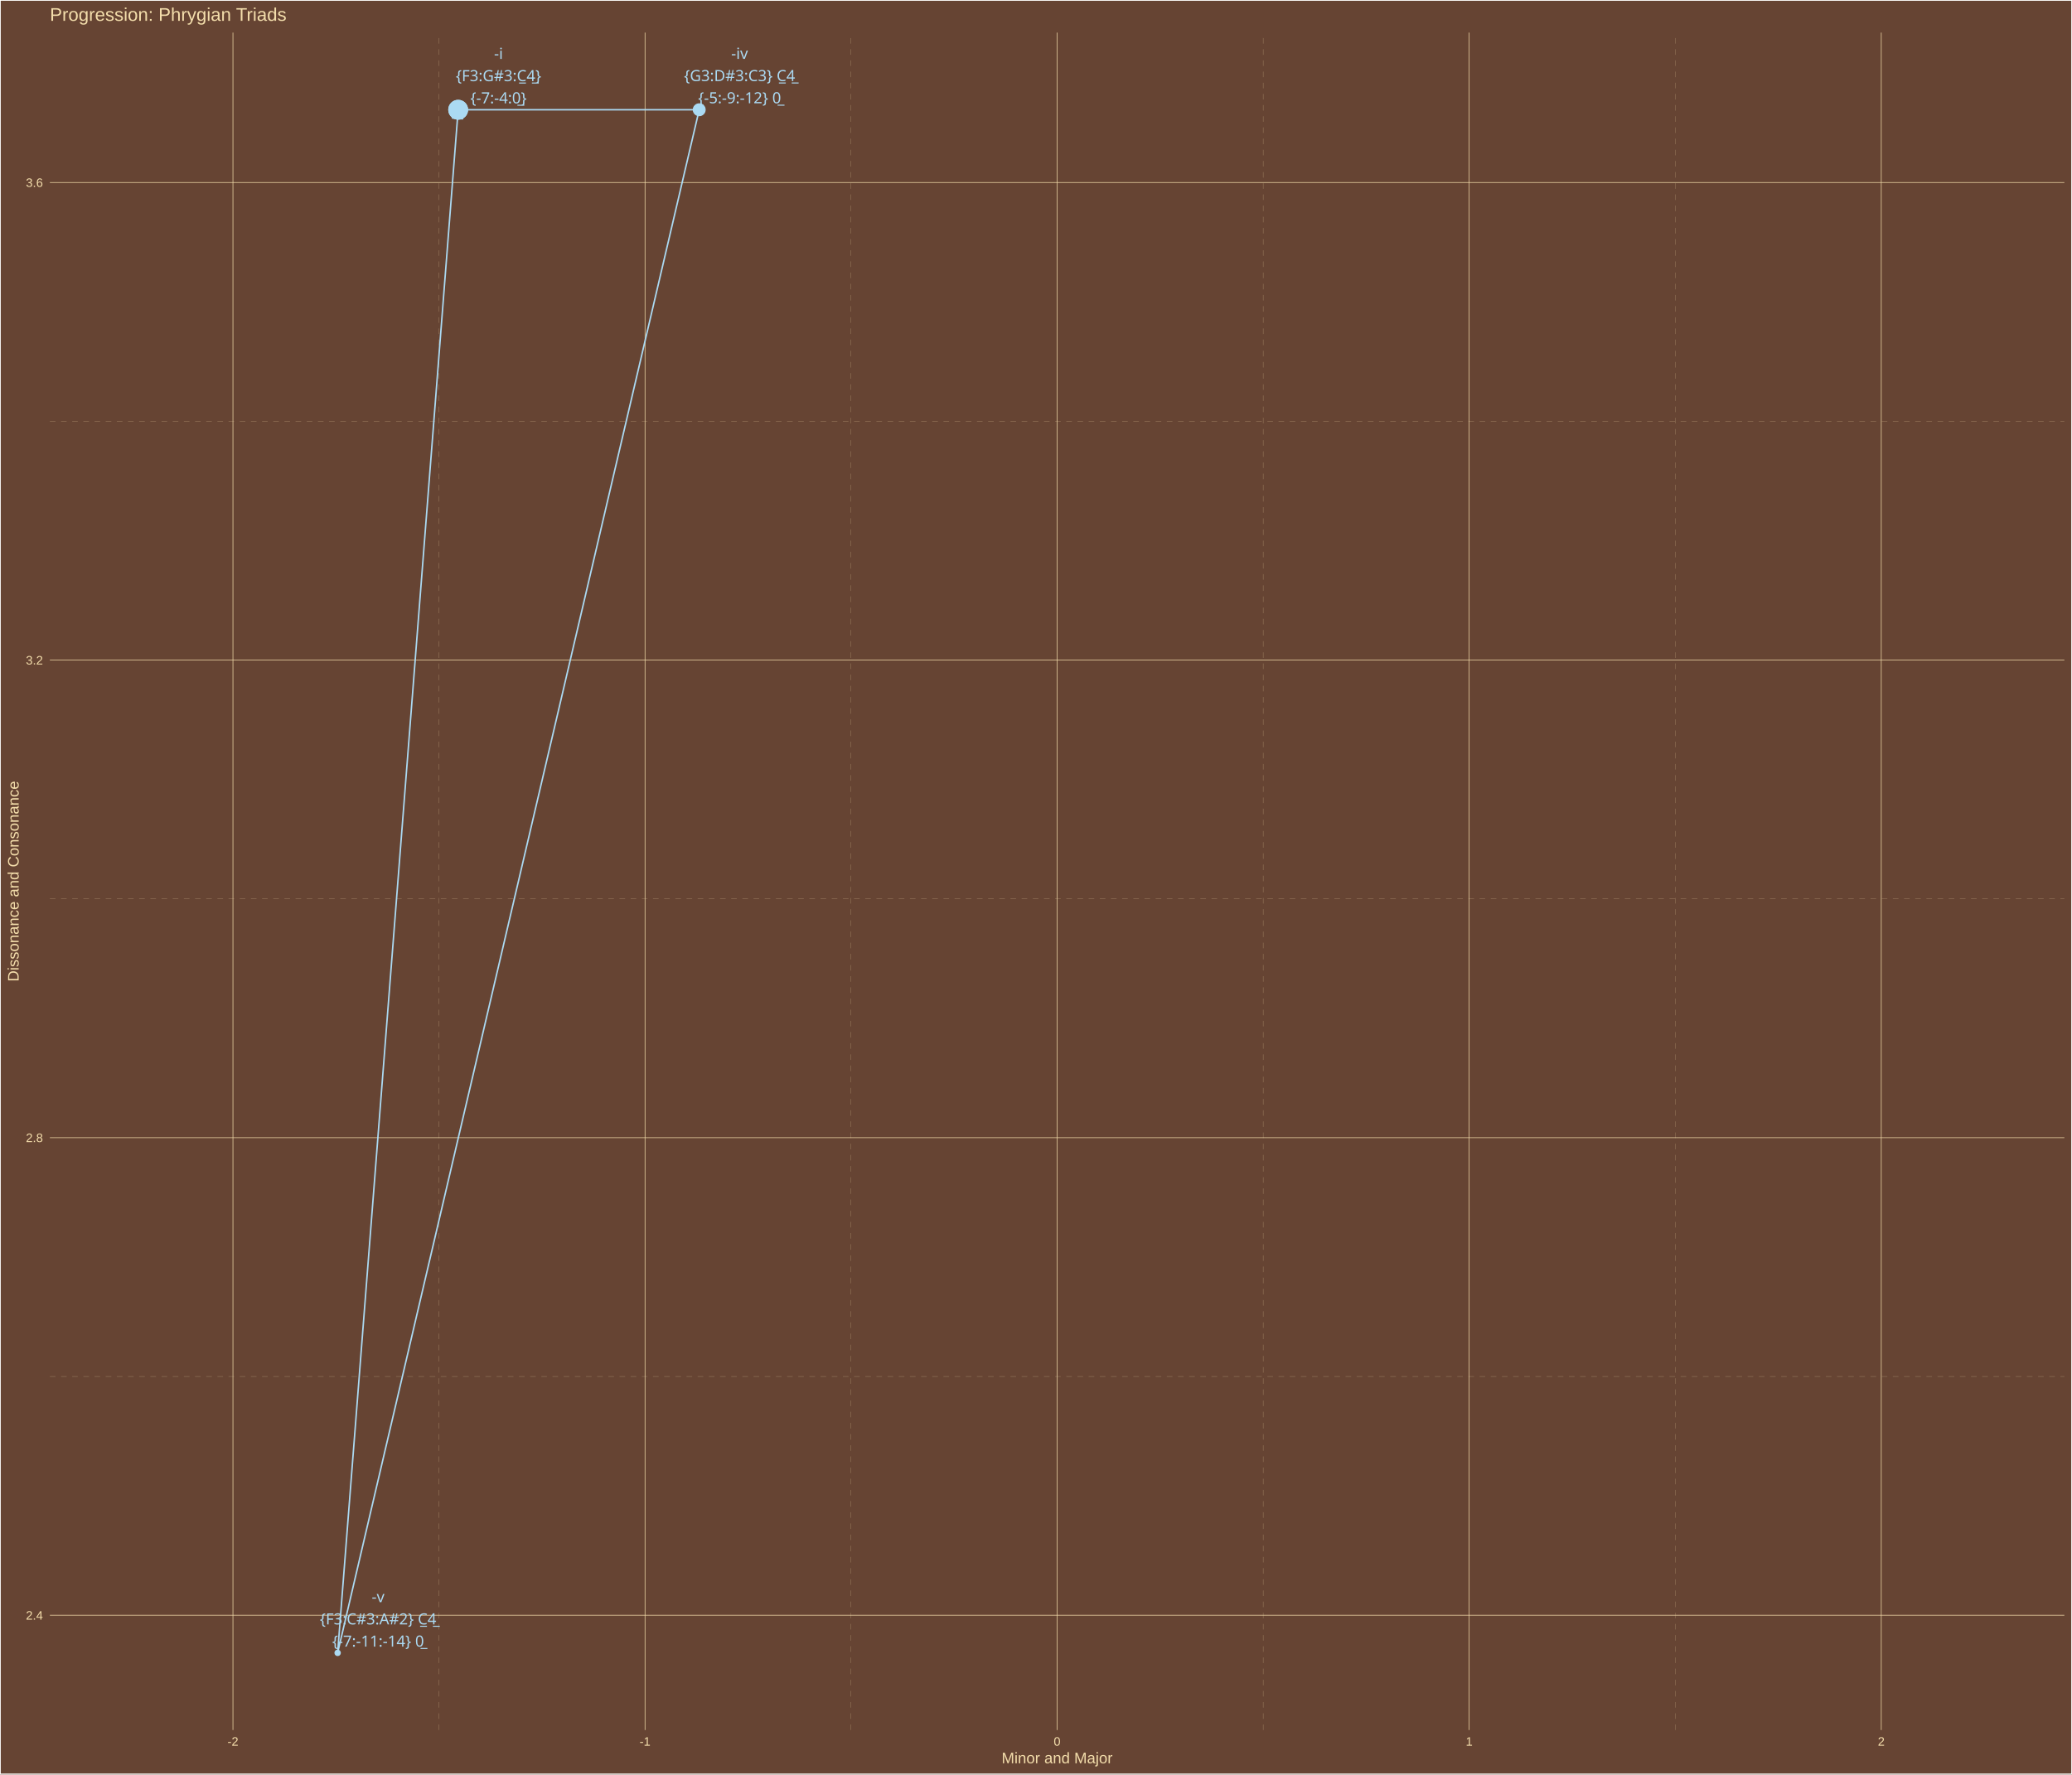
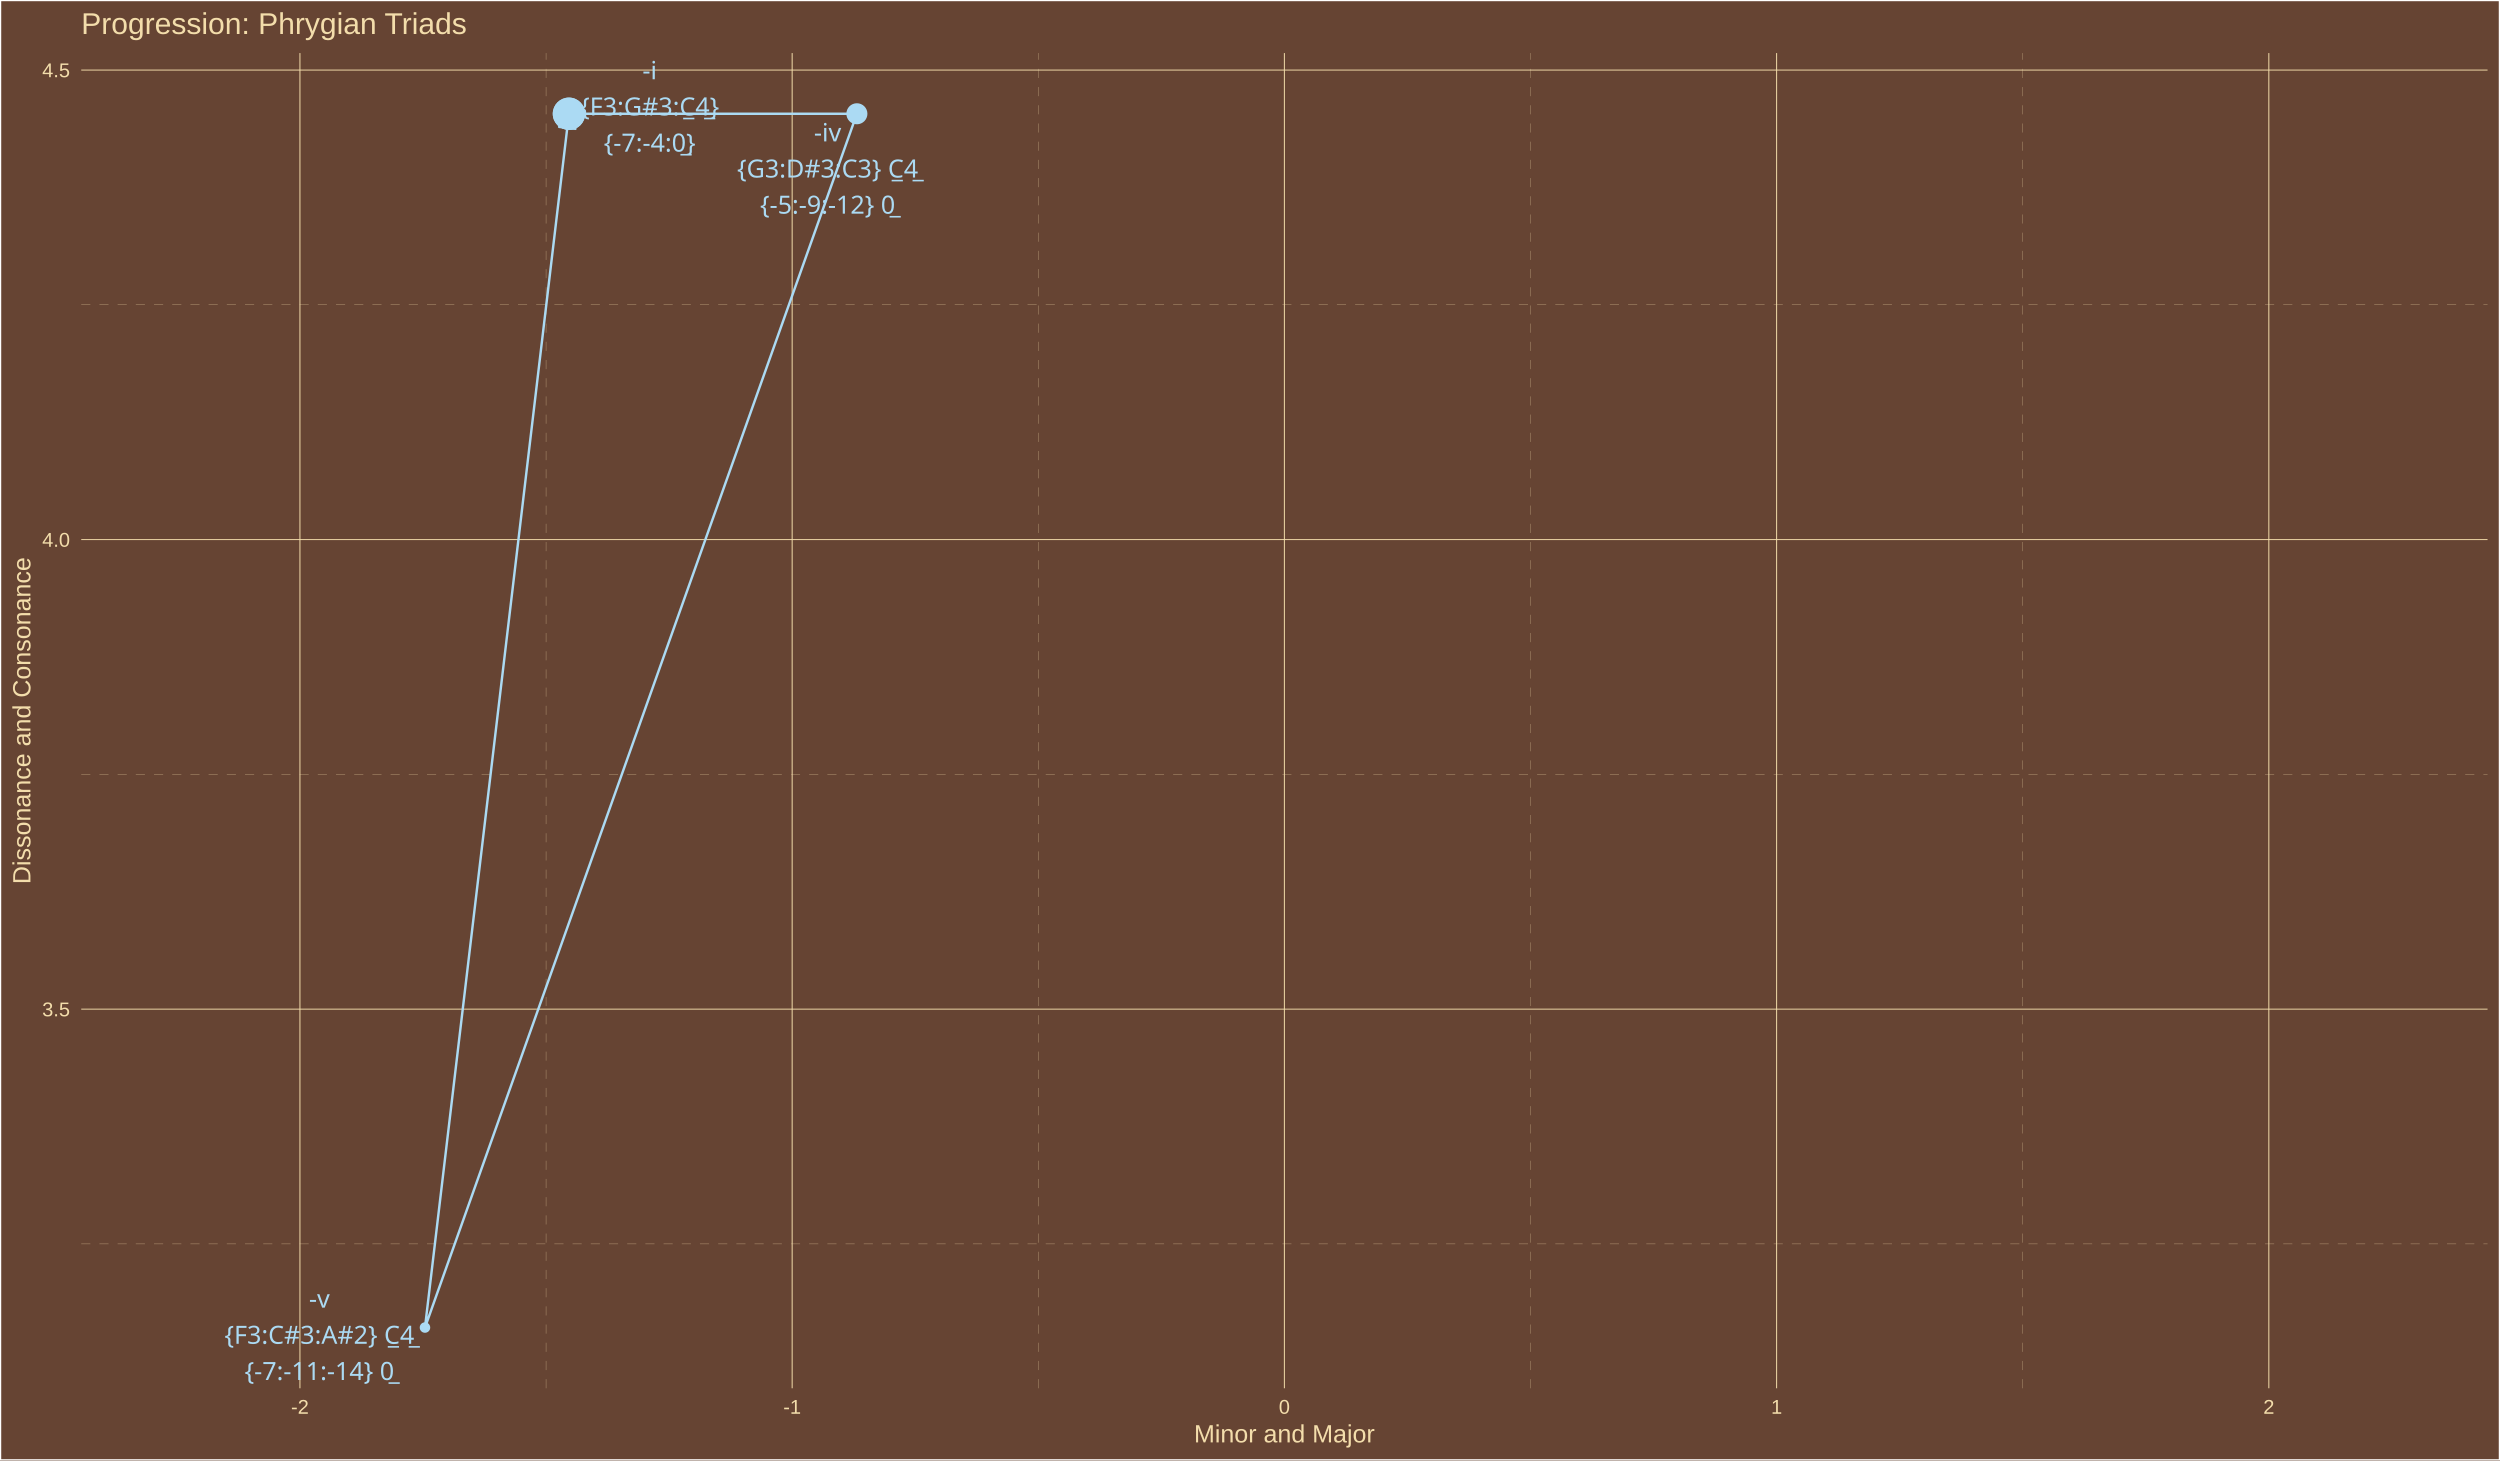
- <svg xmlns="http://www.w3.org/2000/svg" class="svglite" width="1484.00pt" height="1271.00pt" viewBox="0 0 1484.00 1271.00">
+ <svg xmlns="http://www.w3.org/2000/svg" class="svglite" width="1099.00pt" height="642.00pt" viewBox="0 0 1099.00 642.00">
  <defs>
    <style type="text/css">
    .svglite line, .svglite polyline, .svglite polygon, .svglite path, .svglite rect, .svglite circle {
      fill: none;
      stroke: #000000;
      stroke-linecap: round;
      stroke-linejoin: round;
      stroke-miterlimit: 10.00;
    }
    .svglite text {
      white-space: pre;
    }
  </style>
  </defs>
  <rect width="100%" height="100%" style="stroke: none; fill: #664433;" />
  <defs>
-     <clipPath id="cpMC4wMHwxNDg0LjAwfDAuMDB8MTI3MS4wMA==">
-       <rect x="0.00" y="0.00" width="1484.00" height="1271.00" />
+     <clipPath id="cpMC4wMHwxMDk5LjAwfDAuMDB8NjQyLjAw">
+       <rect x="0.00" y="0.00" width="1099.00" height="642.00" />
    </clipPath>
  </defs>
-   <g clip-path="url(#cpMC4wMHwxNDg0LjAwfDAuMDB8MTI3MS4wMA==)">
-     <rect x="0.00" y="0.00" width="1484.00" height="1271.00" style="stroke-width: 1.07; stroke: #FFFFFF; fill: #664433;" />
+   <g clip-path="url(#cpMC4wMHwxMDk5LjAwfDAuMDB8NjQyLjAw)">
+     <rect x="0.00" y="0.00" width="1099.00" height="642.00" style="stroke-width: 1.07; stroke: #FFFFFF; fill: #664433;" />
  </g>
  <defs>
-     <clipPath id="cpMzUuNzF8MTQ3OC41MnwyMy4zNHwxMjM5LjI3">
-       <rect x="35.71" y="23.34" width="1442.81" height="1215.93" />
+     <clipPath id="cpMzUuNzF8MTA5My41MnwyMy4zNHw2MTAuMjc=">
+       <rect x="35.71" y="23.34" width="1057.81" height="586.93" />
    </clipPath>
  </defs>
-   <g clip-path="url(#cpMzUuNzF8MTQ3OC41MnwyMy4zNHwxMjM5LjI3)">
-     <rect x="35.71" y="23.34" width="1442.81" height="1215.93" style="stroke-width: 1.07; stroke: none; fill: #664433;" />
-     <polyline points="35.71,985.99 1478.52,985.99 " style="stroke-width: 0.11; stroke: #F3DDAB; stroke-dasharray: 4.00,4.00; stroke-linecap: butt;" />
-     <polyline points="35.71,643.89 1478.52,643.89 " style="stroke-width: 0.11; stroke: #F3DDAB; stroke-dasharray: 4.00,4.00; stroke-linecap: butt;" />
-     <polyline points="35.71,301.79 1478.52,301.79 " style="stroke-width: 0.11; stroke: #F3DDAB; stroke-dasharray: 4.00,4.00; stroke-linecap: butt;" />
-     <polyline points="314.41,1239.27 314.41,23.34 " style="stroke-width: 0.11; stroke: #F3DDAB; stroke-dasharray: 4.00,4.00; stroke-linecap: butt;" />
-     <polyline points="609.55,1239.27 609.55,23.34 " style="stroke-width: 0.11; stroke: #F3DDAB; stroke-dasharray: 4.00,4.00; stroke-linecap: butt;" />
-     <polyline points="904.68,1239.27 904.68,23.34 " style="stroke-width: 0.11; stroke: #F3DDAB; stroke-dasharray: 4.00,4.00; stroke-linecap: butt;" />
-     <polyline points="1199.82,1239.27 1199.82,23.34 " style="stroke-width: 0.11; stroke: #F3DDAB; stroke-dasharray: 4.00,4.00; stroke-linecap: butt;" />
-     <polyline points="35.71,1157.04 1478.52,1157.04 " style="stroke-width: 0.43; stroke: #F3DDAB; stroke-linecap: butt;" />
-     <polyline points="35.71,814.94 1478.52,814.94 " style="stroke-width: 0.43; stroke: #F3DDAB; stroke-linecap: butt;" />
-     <polyline points="35.71,472.84 1478.52,472.84 " style="stroke-width: 0.43; stroke: #F3DDAB; stroke-linecap: butt;" />
-     <polyline points="35.71,130.74 1478.52,130.74 " style="stroke-width: 0.43; stroke: #F3DDAB; stroke-linecap: butt;" />
-     <polyline points="166.84,1239.27 166.84,23.34 " style="stroke-width: 0.43; stroke: #F3DDAB; stroke-linecap: butt;" />
-     <polyline points="461.98,1239.27 461.98,23.34 " style="stroke-width: 0.43; stroke: #F3DDAB; stroke-linecap: butt;" />
-     <polyline points="757.11,1239.27 757.11,23.34 " style="stroke-width: 0.43; stroke: #F3DDAB; stroke-linecap: butt;" />
-     <polyline points="1052.25,1239.27 1052.25,23.34 " style="stroke-width: 0.43; stroke: #F3DDAB; stroke-linecap: butt;" />
-     <polyline points="1347.39,1239.27 1347.39,23.34 " style="stroke-width: 0.43; stroke: #F3DDAB; stroke-linecap: butt;" />
-     <circle cx="328.15" cy="78.61" r="1.95" style="stroke-width: 0.71; stroke: #ABDAF3; fill: #ABDAF3;" />
-     <circle cx="500.79" cy="78.61" r="1.95" style="stroke-width: 0.71; stroke: #ABDAF3; fill: #ABDAF3;" />
-     <circle cx="241.82" cy="1184.00" r="1.95" style="stroke-width: 0.71; stroke: #ABDAF3; fill: #ABDAF3;" />
-     <circle cx="328.15" cy="78.61" r="1.95" style="stroke-width: 0.71; stroke: #ABDAF3; fill: #ABDAF3;" />
-     <circle cx="328.15" cy="78.61" r="6.76" style="stroke-width: 0.71; stroke: #ABDAF3; fill: #ABDAF3;" />
-     <circle cx="500.79" cy="78.61" r="4.27" style="stroke-width: 0.71; stroke: #ABDAF3; fill: #ABDAF3;" />
-     <circle cx="241.82" cy="1184.00" r="1.42" style="stroke-width: 0.71; stroke: #ABDAF3; fill: #ABDAF3;" />
-     <circle cx="328.15" cy="78.61" r="6.76" style="stroke-width: 0.71; stroke: #ABDAF3; fill: #ABDAF3;" />
-     <polyline points="328.15,78.61 500.79,78.61 241.82,1184.00 328.15,78.61 " style="stroke-width: 1.07; stroke: #ABDAF3; stroke-linecap: butt;" />
-     <polygon points="331.25,85.10 328.15,78.61 324.07,84.54 " style="stroke-width: 1.07; stroke: #ABDAF3; stroke-linecap: butt; fill: #ABDAF3;" />
-     <text x="357.05" y="42.24" text-anchor="middle" style="font-size: 11.04px;fill: #ABDAF3; font-family: &quot;Arial Unicode MS&quot;;" textLength="6.12px" lengthAdjust="spacingAndGlyphs">-i</text>
-     <text x="357.05" y="58.14" text-anchor="middle" style="font-size: 11.04px;fill: #ABDAF3; font-family: &quot;Arial Unicode MS&quot;;" textLength="61.33px" lengthAdjust="spacingAndGlyphs">{F3:G#3:C̲4̲}</text>
-     <text x="357.05" y="74.03" text-anchor="middle" style="font-size: 11.04px;fill: #ABDAF3; font-family: &quot;Arial Unicode MS&quot;;" textLength="39.25px" lengthAdjust="spacingAndGlyphs">{-7:-4:0̲}</text>
-     <text x="529.70" y="42.19" text-anchor="middle" style="font-size: 11.04px;fill: #ABDAF3; font-family: &quot;Arial Unicode MS&quot;;" textLength="11.64px" lengthAdjust="spacingAndGlyphs">-iv</text>
-     <text x="529.70" y="58.09" text-anchor="middle" style="font-size: 11.04px;fill: #ABDAF3; font-family: &quot;Arial Unicode MS&quot;;" textLength="79.72px" lengthAdjust="spacingAndGlyphs">{G3:D#3:C3} C̲4̲</text>
-     <text x="529.70" y="73.98" text-anchor="middle" style="font-size: 11.04px;fill: #ABDAF3; font-family: &quot;Arial Unicode MS&quot;;" textLength="58.26px" lengthAdjust="spacingAndGlyphs">{-5:-9:-12} 0̲</text>
-     <text x="270.80" y="1147.72" text-anchor="middle" style="font-size: 11.04px;fill: #ABDAF3; font-family: &quot;Arial Unicode MS&quot;;" textLength="9.19px" lengthAdjust="spacingAndGlyphs">-v</text>
-     <text x="270.80" y="1163.62" text-anchor="middle" style="font-size: 11.04px;fill: #ABDAF3; font-family: &quot;Arial Unicode MS&quot;;" textLength="83.40px" lengthAdjust="spacingAndGlyphs">{F3:C#3:A#2} C̲4̲</text>
-     <text x="270.80" y="1179.52" text-anchor="middle" style="font-size: 11.04px;fill: #ABDAF3; font-family: &quot;Arial Unicode MS&quot;;" textLength="64.40px" lengthAdjust="spacingAndGlyphs">{-7:-11:-14} 0̲</text>
+   <g clip-path="url(#cpMzUuNzF8MTA5My41MnwyMy4zNHw2MTAuMjc=)">
+     <rect x="35.71" y="23.34" width="1057.81" height="586.93" style="stroke-width: 1.07; stroke: none; fill: #664433;" />
+     <polyline points="35.71,546.83 1093.52,546.83 " style="stroke-width: 0.11; stroke: #F3DDAB; stroke-dasharray: 4.00,4.00; stroke-linecap: butt;" />
+     <polyline points="35.71,340.42 1093.52,340.42 " style="stroke-width: 0.11; stroke: #F3DDAB; stroke-dasharray: 4.00,4.00; stroke-linecap: butt;" />
+     <polyline points="35.71,134.00 1093.52,134.00 " style="stroke-width: 0.11; stroke: #F3DDAB; stroke-dasharray: 4.00,4.00; stroke-linecap: butt;" />
+     <polyline points="240.04,610.27 240.04,23.34 " style="stroke-width: 0.11; stroke: #F3DDAB; stroke-dasharray: 4.00,4.00; stroke-linecap: butt;" />
+     <polyline points="456.42,610.27 456.42,23.34 " style="stroke-width: 0.11; stroke: #F3DDAB; stroke-dasharray: 4.00,4.00; stroke-linecap: butt;" />
+     <polyline points="672.81,610.27 672.81,23.34 " style="stroke-width: 0.11; stroke: #F3DDAB; stroke-dasharray: 4.00,4.00; stroke-linecap: butt;" />
+     <polyline points="889.19,610.27 889.19,23.34 " style="stroke-width: 0.11; stroke: #F3DDAB; stroke-dasharray: 4.00,4.00; stroke-linecap: butt;" />
+     <polyline points="35.71,443.62 1093.52,443.62 " style="stroke-width: 0.43; stroke: #F3DDAB; stroke-linecap: butt;" />
+     <polyline points="35.71,237.21 1093.52,237.21 " style="stroke-width: 0.43; stroke: #F3DDAB; stroke-linecap: butt;" />
+     <polyline points="35.71,30.80 1093.52,30.80 " style="stroke-width: 0.43; stroke: #F3DDAB; stroke-linecap: butt;" />
+     <polyline points="131.85,610.27 131.85,23.34 " style="stroke-width: 0.43; stroke: #F3DDAB; stroke-linecap: butt;" />
+     <polyline points="348.23,610.27 348.23,23.34 " style="stroke-width: 0.43; stroke: #F3DDAB; stroke-linecap: butt;" />
+     <polyline points="564.61,610.27 564.61,23.34 " style="stroke-width: 0.43; stroke: #F3DDAB; stroke-linecap: butt;" />
+     <polyline points="781.00,610.27 781.00,23.34 " style="stroke-width: 0.43; stroke: #F3DDAB; stroke-linecap: butt;" />
+     <polyline points="997.38,610.27 997.38,23.34 " style="stroke-width: 0.43; stroke: #F3DDAB; stroke-linecap: butt;" />
+     <circle cx="250.11" cy="50.01" r="1.95" style="stroke-width: 0.71; stroke: #ABDAF3; fill: #ABDAF3;" />
+     <circle cx="376.69" cy="50.01" r="1.95" style="stroke-width: 0.71; stroke: #ABDAF3; fill: #ABDAF3;" />
+     <circle cx="186.82" cy="583.59" r="1.95" style="stroke-width: 0.71; stroke: #ABDAF3; fill: #ABDAF3;" />
+     <circle cx="250.11" cy="50.01" r="1.95" style="stroke-width: 0.71; stroke: #ABDAF3; fill: #ABDAF3;" />
+     <circle cx="250.11" cy="50.01" r="6.76" style="stroke-width: 0.71; stroke: #ABDAF3; fill: #ABDAF3;" />
+     <circle cx="376.69" cy="50.01" r="4.27" style="stroke-width: 0.71; stroke: #ABDAF3; fill: #ABDAF3;" />
+     <circle cx="186.82" cy="583.59" r="1.42" style="stroke-width: 0.71; stroke: #ABDAF3; fill: #ABDAF3;" />
+     <circle cx="250.11" cy="50.01" r="6.76" style="stroke-width: 0.71; stroke: #ABDAF3; fill: #ABDAF3;" />
+     <polyline points="250.11,50.01 376.69,50.01 186.82,583.59 250.11,50.01 " style="stroke-width: 1.07; stroke: #ABDAF3; stroke-linecap: butt;" />
+     <polygon points="252.95,56.63 250.11,50.01 245.80,55.78 " style="stroke-width: 1.07; stroke: #ABDAF3; stroke-linecap: butt; fill: #ABDAF3;" />
+     <text x="285.60" y="34.86" text-anchor="middle" style="font-size: 11.04px;fill: #ABDAF3; font-family: &quot;Arial Unicode MS&quot;;" textLength="6.12px" lengthAdjust="spacingAndGlyphs">-i</text>
+     <text x="285.60" y="50.76" text-anchor="middle" style="font-size: 11.04px;fill: #ABDAF3; font-family: &quot;Arial Unicode MS&quot;;" textLength="61.33px" lengthAdjust="spacingAndGlyphs">{F3:G#3:C̲4̲}</text>
+     <text x="285.60" y="66.66" text-anchor="middle" style="font-size: 11.04px;fill: #ABDAF3; font-family: &quot;Arial Unicode MS&quot;;" textLength="39.25px" lengthAdjust="spacingAndGlyphs">{-7:-4:0̲}</text>
+     <text x="363.81" y="62.15" text-anchor="middle" style="font-size: 11.04px;fill: #ABDAF3; font-family: &quot;Arial Unicode MS&quot;;" textLength="11.64px" lengthAdjust="spacingAndGlyphs">-iv</text>
+     <text x="363.81" y="78.05" text-anchor="middle" style="font-size: 11.04px;fill: #ABDAF3; font-family: &quot;Arial Unicode MS&quot;;" textLength="79.72px" lengthAdjust="spacingAndGlyphs">{G3:D#3:C3} C̲4̲</text>
+     <text x="363.81" y="93.94" text-anchor="middle" style="font-size: 11.04px;fill: #ABDAF3; font-family: &quot;Arial Unicode MS&quot;;" textLength="58.26px" lengthAdjust="spacingAndGlyphs">{-5:-9:-12} 0̲</text>
+     <text x="140.40" y="574.84" text-anchor="middle" style="font-size: 11.04px;fill: #ABDAF3; font-family: &quot;Arial Unicode MS&quot;;" textLength="9.19px" lengthAdjust="spacingAndGlyphs">-v</text>
+     <text x="140.40" y="590.74" text-anchor="middle" style="font-size: 11.04px;fill: #ABDAF3; font-family: &quot;Arial Unicode MS&quot;;" textLength="83.40px" lengthAdjust="spacingAndGlyphs">{F3:C#3:A#2} C̲4̲</text>
+     <text x="140.40" y="606.64" text-anchor="middle" style="font-size: 11.04px;fill: #ABDAF3; font-family: &quot;Arial Unicode MS&quot;;" textLength="64.40px" lengthAdjust="spacingAndGlyphs">{-7:-11:-14} 0̲</text>
  </g>
-   <g clip-path="url(#cpMC4wMHwxNDg0LjAwfDAuMDB8MTI3MS4wMA==)">
-     <text x="30.78" y="1160.20" text-anchor="end" style="font-size: 8.80px;fill: #F3DDAB; font-family: &quot;Arial&quot;;" textLength="12.23px" lengthAdjust="spacingAndGlyphs">2.4</text>
-     <text x="30.78" y="818.10" text-anchor="end" style="font-size: 8.80px;fill: #F3DDAB; font-family: &quot;Arial&quot;;" textLength="12.23px" lengthAdjust="spacingAndGlyphs">2.8</text>
-     <text x="30.78" y="476.00" text-anchor="end" style="font-size: 8.80px;fill: #F3DDAB; font-family: &quot;Arial&quot;;" textLength="12.23px" lengthAdjust="spacingAndGlyphs">3.2</text>
-     <text x="30.78" y="133.90" text-anchor="end" style="font-size: 8.80px;fill: #F3DDAB; font-family: &quot;Arial&quot;;" textLength="12.23px" lengthAdjust="spacingAndGlyphs">3.6</text>
-     <text x="166.84" y="1250.50" text-anchor="middle" style="font-size: 8.80px;fill: #F3DDAB; font-family: &quot;Arial&quot;;" textLength="7.83px" lengthAdjust="spacingAndGlyphs">-2</text>
-     <text x="461.98" y="1250.50" text-anchor="middle" style="font-size: 8.80px;fill: #F3DDAB; font-family: &quot;Arial&quot;;" textLength="7.83px" lengthAdjust="spacingAndGlyphs">-1</text>
-     <text x="757.11" y="1250.50" text-anchor="middle" style="font-size: 8.80px;fill: #F3DDAB; font-family: &quot;Arial&quot;;" textLength="4.90px" lengthAdjust="spacingAndGlyphs">0</text>
-     <text x="1052.25" y="1250.50" text-anchor="middle" style="font-size: 8.80px;fill: #F3DDAB; font-family: &quot;Arial&quot;;" textLength="4.90px" lengthAdjust="spacingAndGlyphs">1</text>
-     <text x="1347.39" y="1250.50" text-anchor="middle" style="font-size: 8.80px;fill: #F3DDAB; font-family: &quot;Arial&quot;;" textLength="4.90px" lengthAdjust="spacingAndGlyphs">2</text>
-     <text x="757.11" y="1263.09" text-anchor="middle" style="font-size: 11.00px;fill: #F3DDAB; font-family: &quot;Arial&quot;;" textLength="79.49px" lengthAdjust="spacingAndGlyphs">Minor and Major</text>
-     <text transform="translate(13.37,631.30) rotate(-90)" text-anchor="middle" style="font-size: 11.00px;fill: #F3DDAB; font-family: &quot;Arial&quot;;" textLength="143.73px" lengthAdjust="spacingAndGlyphs">Dissonance and Consonance</text>
+   <g clip-path="url(#cpMC4wMHwxMDk5LjAwfDAuMDB8NjQyLjAw)">
+     <text x="30.78" y="446.78" text-anchor="end" style="font-size: 8.80px;fill: #F3DDAB; font-family: &quot;Arial&quot;;" textLength="12.23px" lengthAdjust="spacingAndGlyphs">3.5</text>
+     <text x="30.78" y="240.36" text-anchor="end" style="font-size: 8.80px;fill: #F3DDAB; font-family: &quot;Arial&quot;;" textLength="12.23px" lengthAdjust="spacingAndGlyphs">4.0</text>
+     <text x="30.78" y="33.95" text-anchor="end" style="font-size: 8.80px;fill: #F3DDAB; font-family: &quot;Arial&quot;;" textLength="12.23px" lengthAdjust="spacingAndGlyphs">4.5</text>
+     <text x="131.85" y="621.50" text-anchor="middle" style="font-size: 8.80px;fill: #F3DDAB; font-family: &quot;Arial&quot;;" textLength="7.83px" lengthAdjust="spacingAndGlyphs">-2</text>
+     <text x="348.23" y="621.50" text-anchor="middle" style="font-size: 8.80px;fill: #F3DDAB; font-family: &quot;Arial&quot;;" textLength="7.83px" lengthAdjust="spacingAndGlyphs">-1</text>
+     <text x="564.61" y="621.50" text-anchor="middle" style="font-size: 8.80px;fill: #F3DDAB; font-family: &quot;Arial&quot;;" textLength="4.90px" lengthAdjust="spacingAndGlyphs">0</text>
+     <text x="781.00" y="621.50" text-anchor="middle" style="font-size: 8.80px;fill: #F3DDAB; font-family: &quot;Arial&quot;;" textLength="4.90px" lengthAdjust="spacingAndGlyphs">1</text>
+     <text x="997.38" y="621.50" text-anchor="middle" style="font-size: 8.80px;fill: #F3DDAB; font-family: &quot;Arial&quot;;" textLength="4.90px" lengthAdjust="spacingAndGlyphs">2</text>
+     <text x="564.61" y="634.09" text-anchor="middle" style="font-size: 11.00px;fill: #F3DDAB; font-family: &quot;Arial&quot;;" textLength="79.49px" lengthAdjust="spacingAndGlyphs">Minor and Major</text>
+     <text transform="translate(13.37,316.80) rotate(-90)" text-anchor="middle" style="font-size: 11.00px;fill: #F3DDAB; font-family: &quot;Arial&quot;;" textLength="143.73px" lengthAdjust="spacingAndGlyphs">Dissonance and Consonance</text>
    <text x="35.71" y="14.94" style="font-size: 13.20px;fill: #F3DDAB; font-family: &quot;Arial&quot;;" textLength="170.09px" lengthAdjust="spacingAndGlyphs">Progression: Phrygian Triads</text>
  </g>
</svg>
